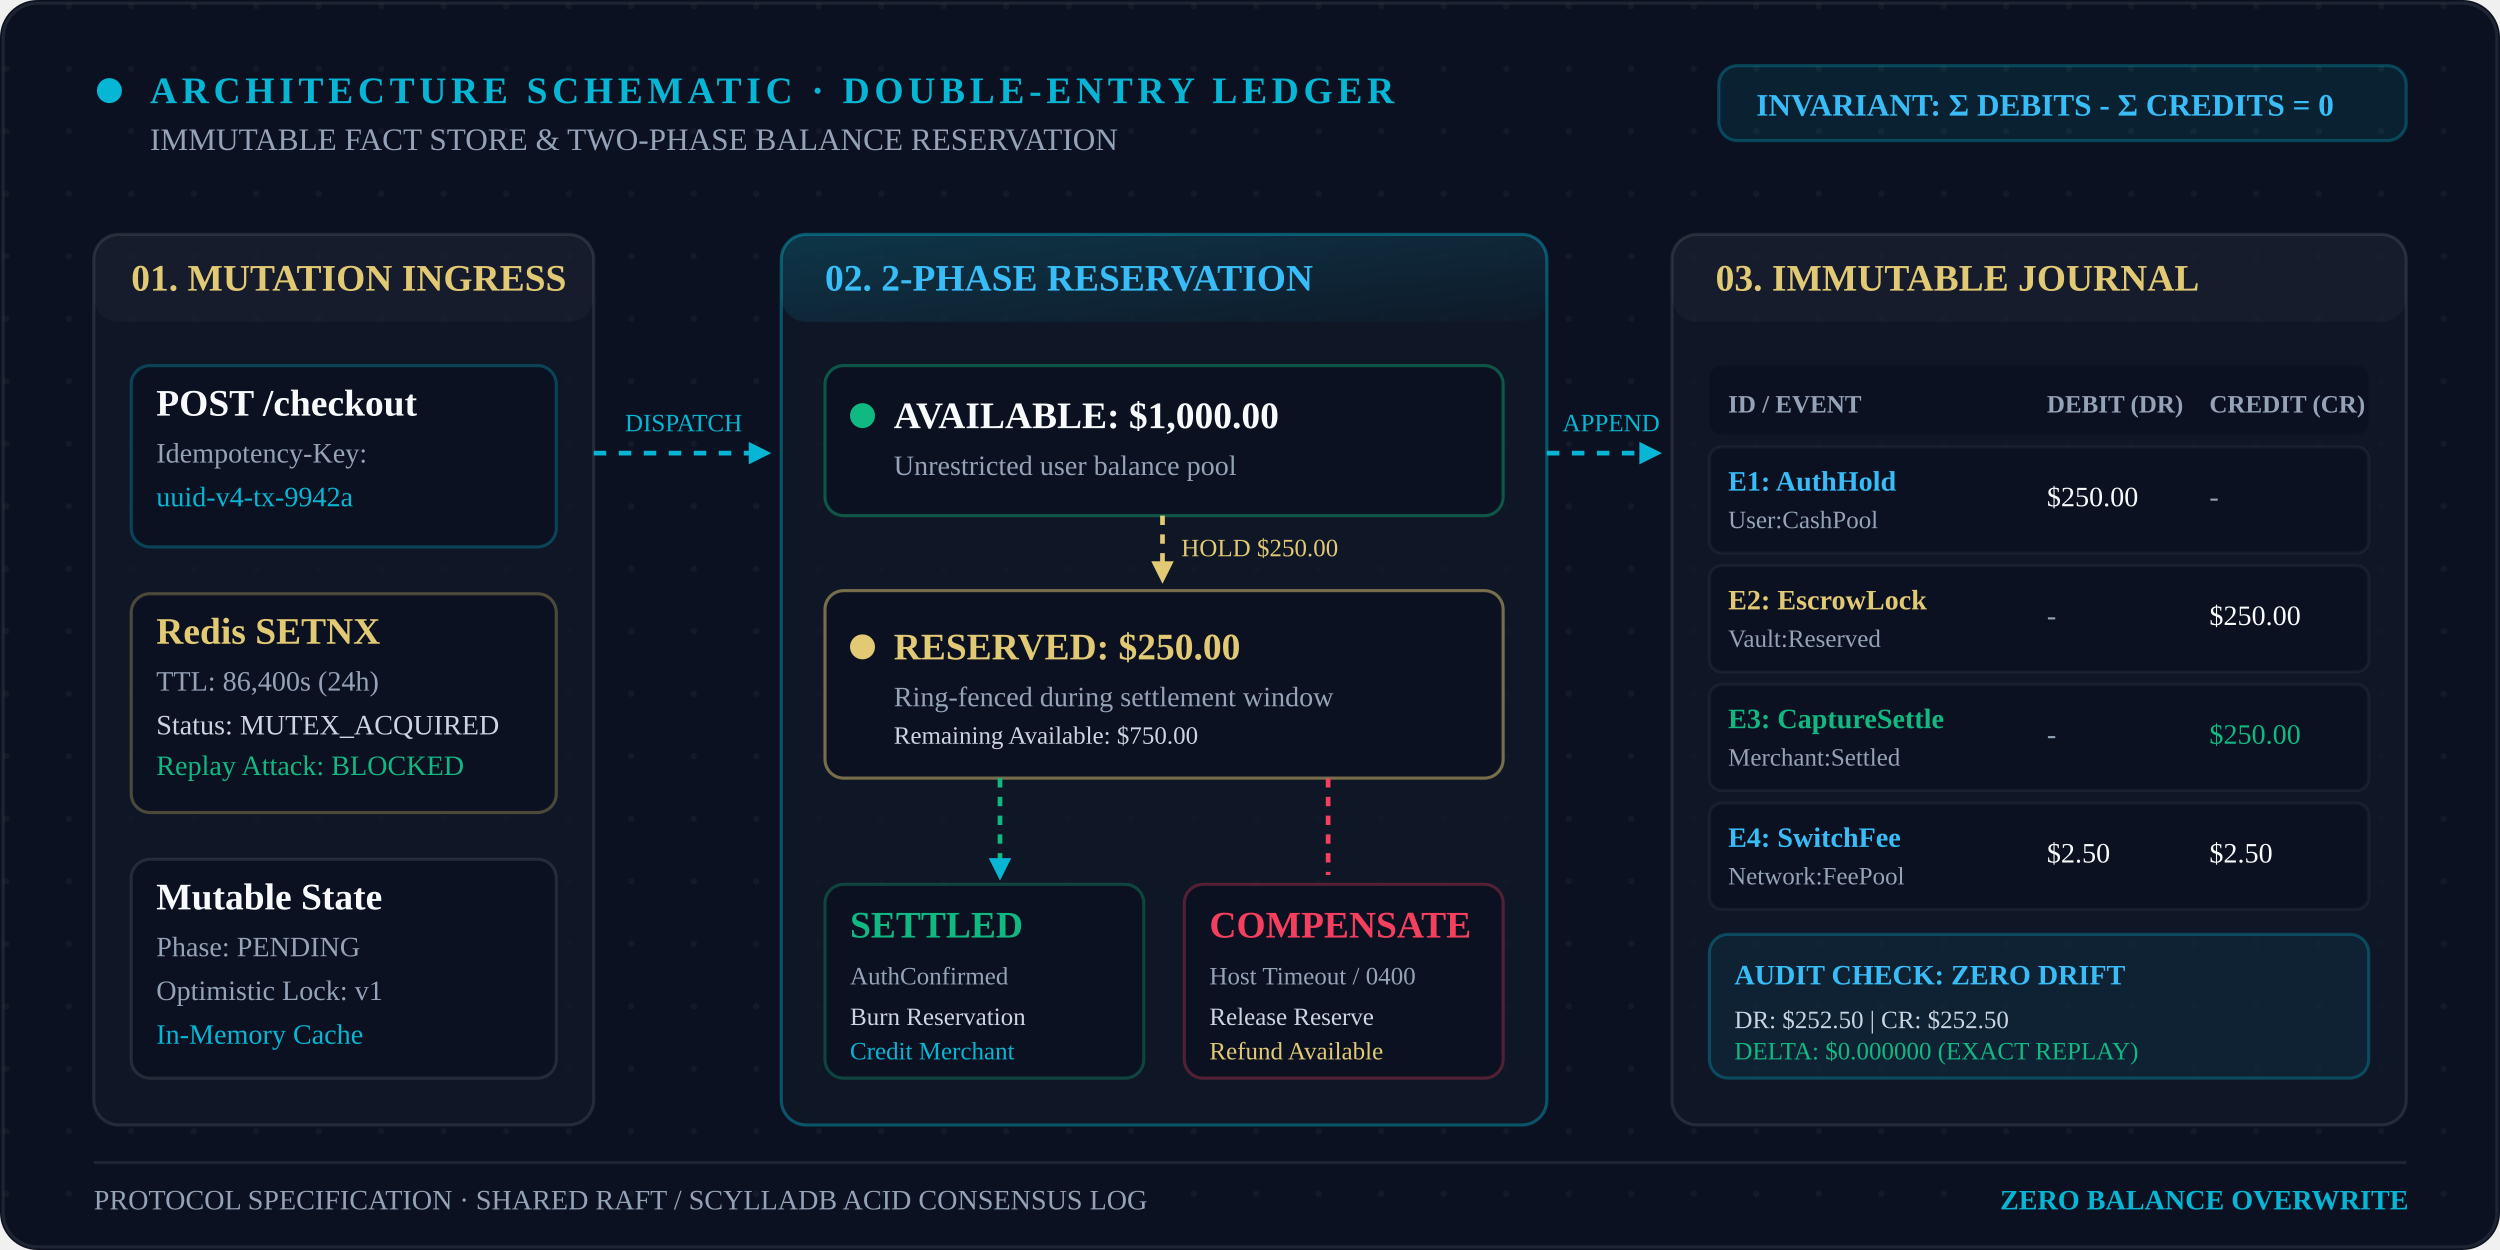
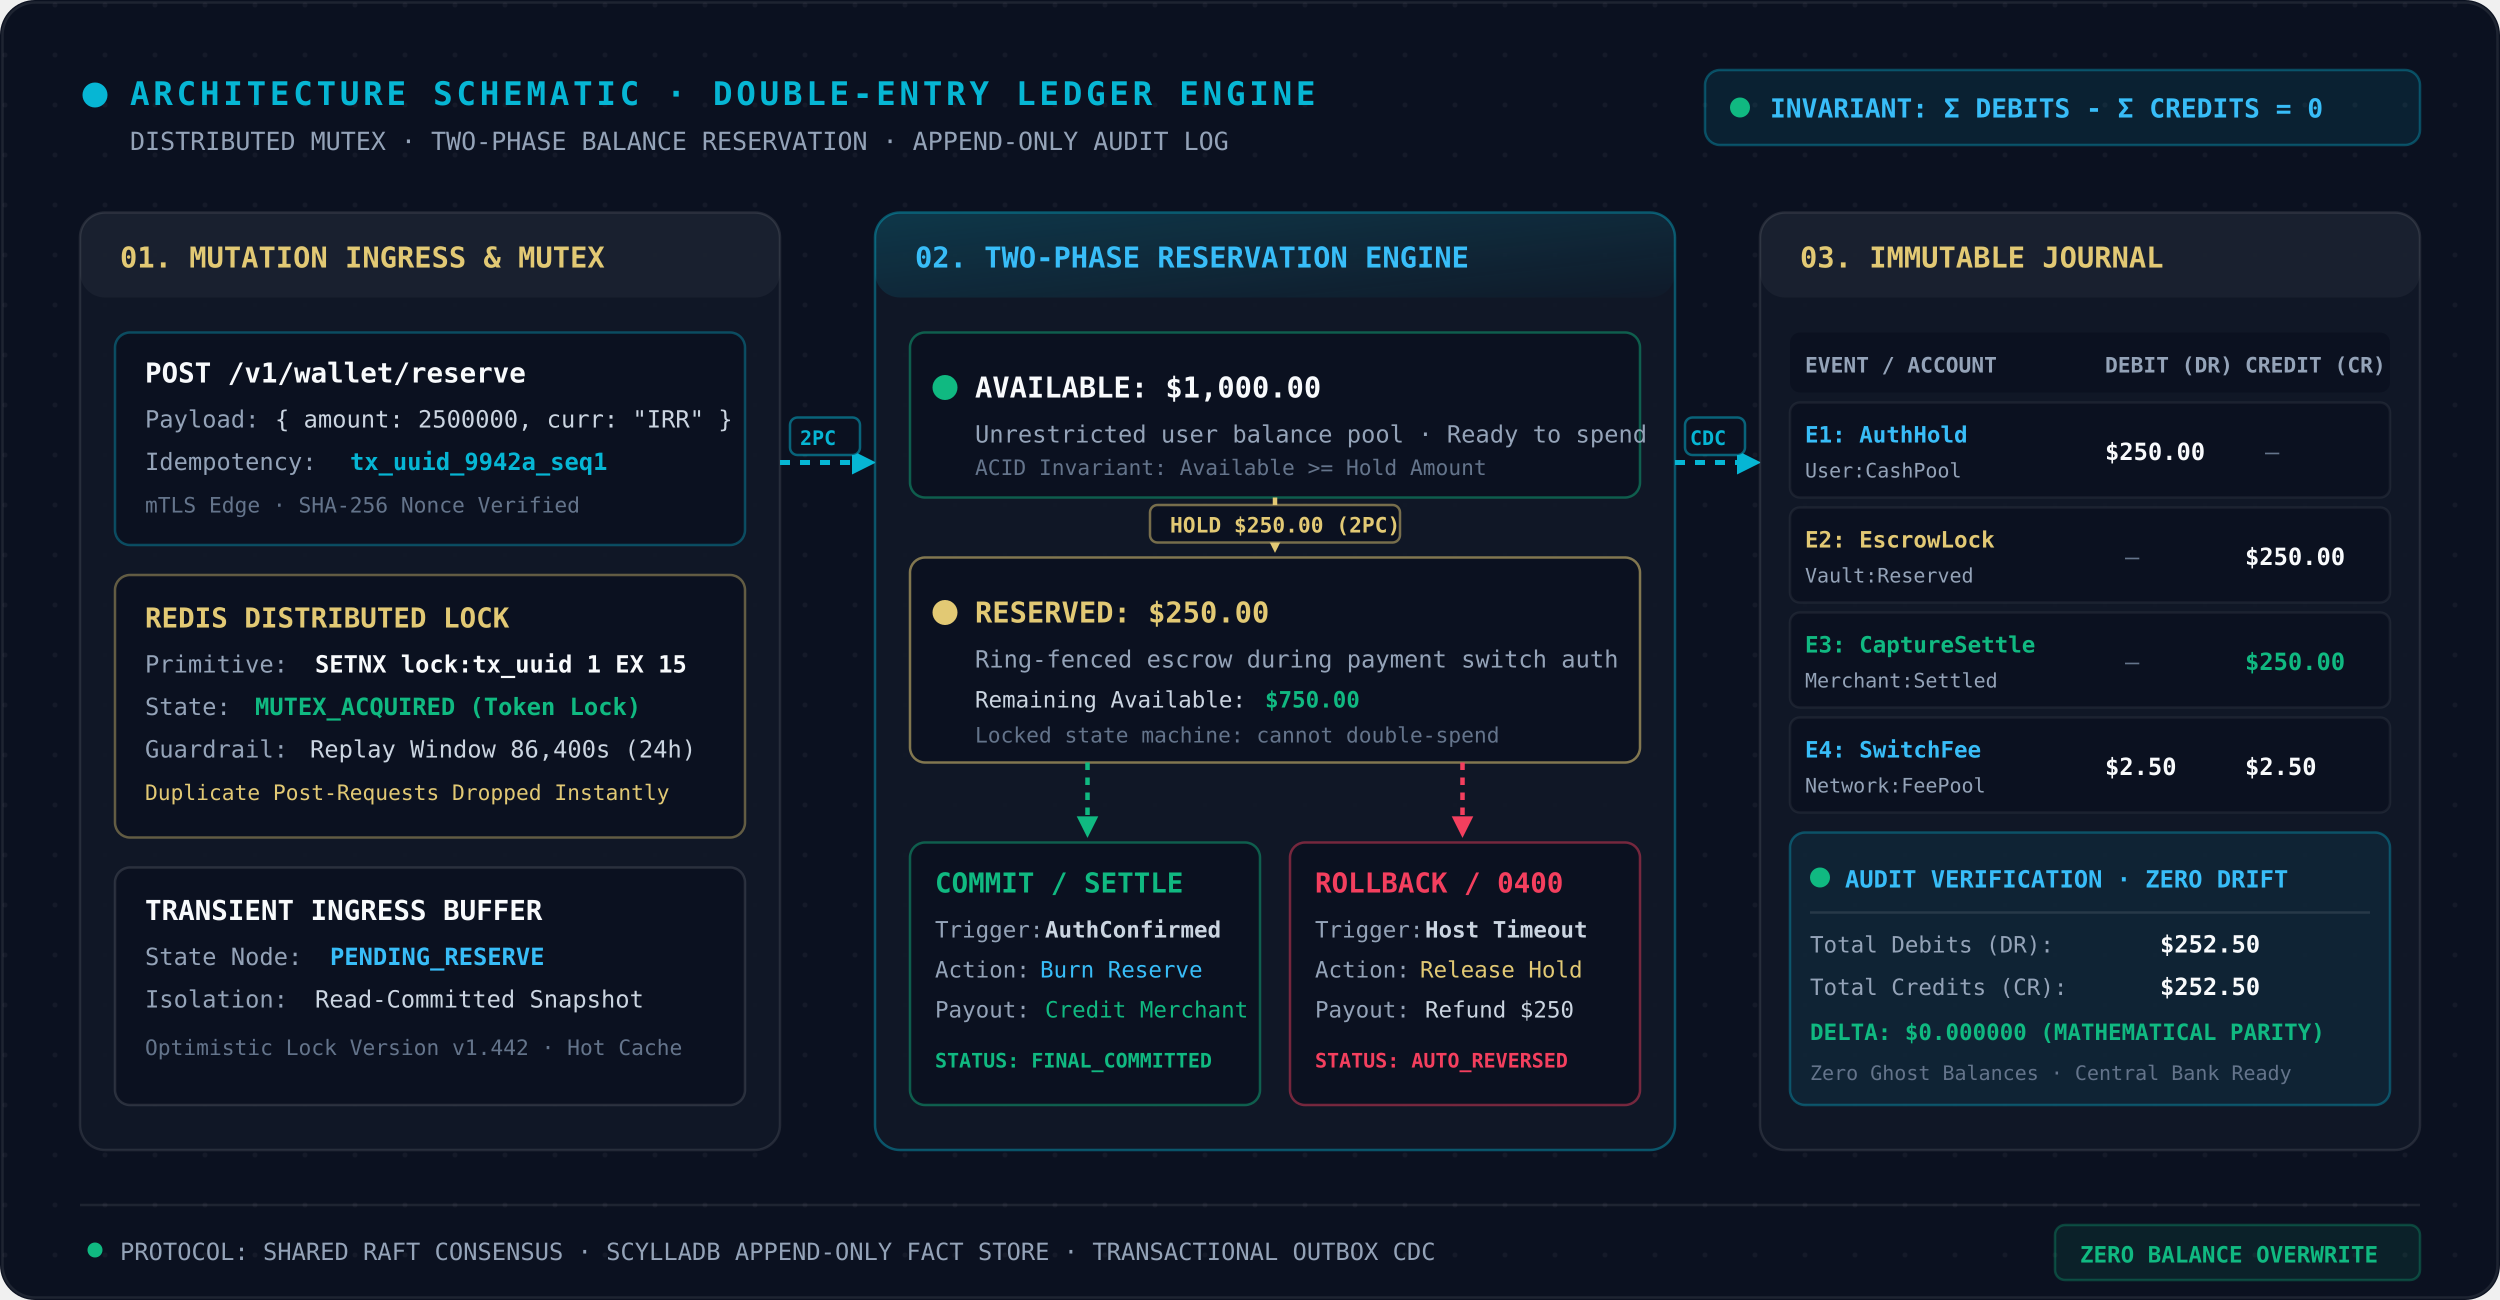
- <svg xmlns="http://www.w3.org/2000/svg" viewBox="0 0 800 400" width="100%" height="auto" class="w-full h-auto font-mono text-[11px]" dir="ltr">
+ <svg xmlns="http://www.w3.org/2000/svg" xmlns:html="http://www.w3.org/1999/xhtml" viewBox="0 0 1000 520" width="100%" height="auto" class="w-full h-auto" dir="ltr" shape-rendering="geometricPrecision" text-rendering="geometricPrecision">
  <defs>
-     <linearGradient id="ledger-cyan-grad" x1="0%" y1="0%" x2="100%" y2="100%">
+     <linearGradient id="led-cyan-grad" x1="0%" y1="0%" x2="100%" y2="100%">
      <stop offset="0%" stop-color="#06b6d4" stop-opacity="0.2" />
      <stop offset="100%" stop-color="#06b6d4" stop-opacity="0.02" />
    </linearGradient>
-     <linearGradient id="ledger-gold-grad" x1="0%" y1="0%" x2="100%" y2="100%">
+     <linearGradient id="led-gold-grad" x1="0%" y1="0%" x2="100%" y2="100%">
      <stop offset="0%" stop-color="#e2c974" stop-opacity="0.2" />
      <stop offset="100%" stop-color="#e2c974" stop-opacity="0.02" />
    </linearGradient>
-     <pattern id="grid-dots-ledger" width="20" height="20" patternUnits="userSpaceOnUse">
+     <linearGradient id="led-emerald-grad" x1="0%" y1="0%" x2="100%" y2="100%">
+       <stop offset="0%" stop-color="#10b981" stop-opacity="0.2" />
+       <stop offset="100%" stop-color="#10b981" stop-opacity="0.02" />
+     </linearGradient>
+     <pattern id="grid-dots-led-1000" width="20" height="20" patternUnits="userSpaceOnUse">
      <circle cx="2" cy="2" r="1" fill="#ffffff" fill-opacity="0.04" />
    </pattern>
-     <marker id="arrow-cyan-led" viewBox="0 0 10 10" refX="6" refY="5" markerWidth="6" markerHeight="6" orient="auto-start-reverse">
+     <marker id="arr-cyan" viewBox="0 0 10 10" refX="6" refY="5" markerWidth="6" markerHeight="6" orient="auto-start-reverse">
      <path d="M 0 1 L 8 5 L 0 9 z" fill="#06b6d4" />
    </marker>
-     <marker id="arrow-gold-led" viewBox="0 0 10 10" refX="6" refY="5" markerWidth="6" markerHeight="6" orient="auto-start-reverse">
+     <marker id="arr-gold" viewBox="0 0 10 10" refX="6" refY="5" markerWidth="6" markerHeight="6" orient="auto-start-reverse">
      <path d="M 0 1 L 8 5 L 0 9 z" fill="#e2c974" />
    </marker>
+     <marker id="arr-emerald" viewBox="0 0 10 10" refX="6" refY="5" markerWidth="6" markerHeight="6" orient="auto-start-reverse">
+       <path d="M 0 1 L 8 5 L 0 9 z" fill="#10b981" />
+     </marker>
+     <marker id="arr-rose" viewBox="0 0 10 10" refX="6" refY="5" markerWidth="6" markerHeight="6" orient="auto-start-reverse">
+       <path d="M 0 1 L 8 5 L 0 9 z" fill="#f43f5e" />
+     </marker>
  </defs>
-   <rect width="800" height="400" fill="#0b1120" rx="12" />
-   <rect width="800" height="400" fill="url(#grid-dots-ledger)" rx="12" />
-   <rect width="798" height="398" x="1" y="1" fill="none" stroke="#ffffff" stroke-opacity="0.08" rx="11" />
-   <g transform="translate(30, 24)">
-     <circle cx="5" cy="5" r="4" fill="#06b6d4" />
-     <text x="18" y="9" fill="#06b6d4" font-weight="700" letter-spacing="1.5">ARCHITECTURE SCHEMATIC · DOUBLE-ENTRY LEDGER</text>
-     <text x="18" y="24" fill="#94a3b8" font-size="10">IMMUTABLE FACT STORE &amp; TWO-PHASE BALANCE RESERVATION</text>
-     <rect x="520" y="-3" width="220" height="24" rx="6" fill="#06b6d4" fill-opacity="0.1" stroke="#06b6d4" stroke-opacity="0.3" />
-     <text x="532" y="13" fill="#38bdf8" font-size="10" font-weight="600">INVARIANT: Σ DEBITS - Σ CREDITS = 0</text>
+   <style>
+     text {
+       font-family: 'IBM Plex Mono', ui-monospace, SFMono-Regular, Menlo, Monaco, Consolas, monospace;
+     }
+   </style>
+   <rect width="1000" height="520" fill="#0b1120" rx="14" />
+   <rect width="1000" height="520" fill="url(#grid-dots-led-1000)" rx="14" />
+   <rect width="998" height="518" x="1" y="1" fill="none" stroke="#ffffff" stroke-opacity="0.08" rx="13" />
+   <g transform="translate(32, 28)">
+     <circle cx="6" cy="10" r="5" fill="#06b6d4" />
+     <text x="20" y="14" fill="#06b6d4" font-size="13" font-weight="700" letter-spacing="1.5">ARCHITECTURE SCHEMATIC · DOUBLE-ENTRY LEDGER ENGINE</text>
+     <text x="20" y="32" fill="#94a3b8" font-size="10">DISTRIBUTED MUTEX · TWO-PHASE BALANCE RESERVATION · APPEND-ONLY AUDIT LOG</text>
+     <rect x="650" y="0" width="286" height="30" rx="6" fill="#06b6d4" fill-opacity="0.1" stroke="#06b6d4" stroke-opacity="0.35" />
+     <circle cx="664" cy="15" r="4" fill="#10b981" />
+     <text x="676" y="19" fill="#38bdf8" font-size="10.5" font-weight="700">INVARIANT: Σ DEBITS - Σ CREDITS = 0</text>
  </g>
-   <g transform="translate(30, 75)">
-     <rect width="160" height="285" rx="8" fill="#111827" fill-opacity="0.8" stroke="#ffffff" stroke-opacity="0.1" />
-     <rect width="160" height="28" rx="8" fill="#ffffff" fill-opacity="0.03" />
-     <text x="12" y="18" fill="#e2c974" font-weight="700">01. MUTATION INGRESS</text>
-     <rect x="12" y="42" width="136" height="58" rx="6" fill="#0b1120" stroke="#06b6d4" stroke-opacity="0.3" />
-     <text x="20" y="58" fill="#f8fafc" font-weight="600">POST /checkout</text>
-     <text x="20" y="73" fill="#94a3b8" font-size="9">Idempotency-Key:</text>
-     <text x="20" y="87" fill="#06b6d4" font-size="9">uuid-v4-tx-9942a</text>
-     <rect x="12" y="115" width="136" height="70" rx="6" fill="#0b1120" stroke="#e2c974" stroke-opacity="0.3" />
-     <text x="20" y="131" fill="#e2c974" font-weight="600">Redis SETNX</text>
-     <text x="20" y="146" fill="#94a3b8" font-size="9">TTL: 86,400s (24h)</text>
-     <text x="20" y="160" fill="#cbd5e1" font-size="9">Status: MUTEX_ACQUIRED</text>
-     <text x="20" y="173" fill="#10b981" font-size="9">Replay Attack: BLOCKED</text>
-     <rect x="12" y="200" width="136" height="70" rx="6" fill="#0b1120" stroke="#ffffff" stroke-opacity="0.1" />
-     <text x="20" y="216" fill="#f8fafc" font-weight="600">Mutable State</text>
-     <text x="20" y="231" fill="#94a3b8" font-size="9">Phase: PENDING</text>
-     <text x="20" y="245" fill="#94a3b8" font-size="9">Optimistic Lock: v1</text>
-     <text x="20" y="259" fill="#06b6d4" font-size="9">In-Memory Cache</text>
+   <g transform="translate(32, 85)">
+     <rect width="280" height="375" rx="10" fill="#111827" fill-opacity="0.85" stroke="#ffffff" stroke-opacity="0.1" />
+     <rect width="280" height="34" rx="10" fill="#ffffff" fill-opacity="0.04" />
+     <text x="16" y="22" fill="#e2c974" font-size="11.5" font-weight="700">01. MUTATION INGRESS &amp; MUTEX</text>
+     <rect x="14" y="48" width="252" height="85" rx="6" fill="#0b1120" stroke="#06b6d4" stroke-opacity="0.35" />
+     <html:div />
+     <text x="26" y="68" fill="#f8fafc" font-size="11" font-weight="700">POST /v1/wallet/reserve</text>
+     <text x="26" y="86" fill="#94a3b8" font-size="9.5">Payload:</text>
+     <text x="78" y="86" fill="#cbd5e1" font-size="9.5">{ amount: 2500000, curr: "IRR" }</text>
+     <text x="26" y="103" fill="#94a3b8" font-size="9.5">Idempotency:</text>
+     <text x="108" y="103" fill="#06b6d4" font-size="9.5" font-weight="600">tx_uuid_9942a_seq1</text>
+     <text x="26" y="120" fill="#64748b" font-size="8.5">mTLS Edge · SHA-256 Nonce Verified</text>
+     <rect x="14" y="145" width="252" height="105" rx="6" fill="#0b1120" stroke="#e2c974" stroke-opacity="0.4" />
+     <text x="26" y="166" fill="#e2c974" font-size="11" font-weight="700">REDIS DISTRIBUTED LOCK</text>
+     <text x="26" y="184" fill="#94a3b8" font-size="9.5">Primitive:</text>
+     <text x="94" y="184" fill="#f8fafc" font-size="9.5" font-weight="600">SETNX lock:tx_uuid 1 EX 15</text>
+     <text x="26" y="201" fill="#94a3b8" font-size="9.5">State:</text>
+     <text x="70" y="201" fill="#10b981" font-size="9.5" font-weight="700">MUTEX_ACQUIRED (Token Lock)</text>
+     <text x="26" y="218" fill="#94a3b8" font-size="9.5">Guardrail:</text>
+     <text x="92" y="218" fill="#cbd5e1" font-size="9.5">Replay Window 86,400s (24h)</text>
+     <text x="26" y="235" fill="#e2c974" font-size="8.5">Duplicate Post-Requests Dropped Instantly</text>
+     <rect x="14" y="262" width="252" height="95" rx="6" fill="#0b1120" stroke="#ffffff" stroke-opacity="0.12" />
+     <text x="26" y="283" fill="#f8fafc" font-size="11" font-weight="600">TRANSIENT INGRESS BUFFER</text>
+     <text x="26" y="301" fill="#94a3b8" font-size="9.5">State Node:</text>
+     <text x="100" y="301" fill="#38bdf8" font-size="9.5" font-weight="600">PENDING_RESERVE</text>
+     <text x="26" y="318" fill="#94a3b8" font-size="9.5">Isolation:</text>
+     <text x="94" y="318" fill="#cbd5e1" font-size="9.5">Read-Committed Snapshot</text>
+     <text x="26" y="337" fill="#64748b" font-size="8.5">Optimistic Lock Version v1.442 · Hot Cache</text>
  </g>
-   <path d="M 190 145 L 245 145" fill="none" stroke="#06b6d4" stroke-width="1.5" stroke-dasharray="4 4" marker-end="url(#arrow-cyan-led)" />
-   <text x="200" y="138" fill="#06b6d4" font-size="8">DISPATCH</text>
-   <g transform="translate(250, 75)">
-     <rect width="245" height="285" rx="8" fill="#111827" fill-opacity="0.8" stroke="#06b6d4" stroke-opacity="0.4" />
-     <rect width="245" height="28" rx="8" fill="url(#ledger-cyan-grad)" />
-     <text x="14" y="18" fill="#38bdf8" font-weight="700">02. 2-PHASE RESERVATION</text>
-     <rect x="14" y="42" width="217" height="48" rx="6" fill="#0b1120" stroke="#10b981" stroke-opacity="0.4" />
-     <circle cx="26" cy="58" r="4" fill="#10b981" />
-     <text x="36" y="62" fill="#f8fafc" font-weight="600">AVAILABLE: $1,000.00</text>
-     <text x="36" y="77" fill="#94a3b8" font-size="9">Unrestricted user balance pool</text>
-     <path d="M 122 90 L 122 110" fill="none" stroke="#e2c974" stroke-width="1.5" stroke-dasharray="3 3" marker-end="url(#arrow-gold-led)" />
-     <text x="128" y="103" fill="#e2c974" font-size="8">HOLD $250.00</text>
-     <rect x="14" y="114" width="217" height="60" rx="6" fill="#0b1120" stroke="#e2c974" stroke-opacity="0.5" />
-     <circle cx="26" cy="132" r="4" fill="#e2c974" />
-     <text x="36" y="136" fill="#e2c974" font-weight="600">RESERVED: $250.00</text>
-     <text x="36" y="151" fill="#94a3b8" font-size="9">Ring-fenced during settlement window</text>
-     <text x="36" y="163" fill="#cbd5e1" font-size="8">Remaining Available: $750.00</text>
-     <path d="M 70 174 L 70 205" fill="none" stroke="#10b981" stroke-width="1.5" stroke-dasharray="3 3" marker-end="url(#arrow-cyan-led)" />
-     <path d="M 175 174 L 175 205" fill="none" stroke="#f43f5e" stroke-width="1.5" stroke-dasharray="3 3" />
-     <rect x="14" y="208" width="102" height="62" rx="6" fill="#0b1120" stroke="#10b981" stroke-opacity="0.3" />
-     <text x="22" y="225" fill="#10b981" font-weight="700">SETTLED</text>
-     <text x="22" y="240" fill="#94a3b8" font-size="8">AuthConfirmed</text>
-     <text x="22" y="253" fill="#cbd5e1" font-size="8">Burn Reservation</text>
-     <text x="22" y="264" fill="#06b6d4" font-size="8">Credit Merchant</text>
-     <rect x="129" y="208" width="102" height="62" rx="6" fill="#0b1120" stroke="#f43f5e" stroke-opacity="0.3" />
-     <text x="137" y="225" fill="#f43f5e" font-weight="700">COMPENSATE</text>
-     <text x="137" y="240" fill="#94a3b8" font-size="8">Host Timeout / 0400</text>
-     <text x="137" y="253" fill="#cbd5e1" font-size="8">Release Reserve</text>
-     <text x="137" y="264" fill="#e2c974" font-size="8">Refund Available</text>
+   <path d="M 312 185 L 348 185" fill="none" stroke="#06b6d4" stroke-width="2" stroke-dasharray="4 4" marker-end="url(#arr-cyan)" />
+   <rect x="316" y="167" width="28" height="15" rx="3" fill="#0b1120" stroke="#06b6d4" stroke-opacity="0.5" />
+   <text x="320" y="178" fill="#06b6d4" font-size="8" font-weight="700">2PC</text>
+   <g transform="translate(350, 85)">
+     <rect width="320" height="375" rx="10" fill="#111827" fill-opacity="0.85" stroke="#06b6d4" stroke-opacity="0.4" />
+     <rect width="320" height="34" rx="10" fill="url(#led-cyan-grad)" />
+     <text x="16" y="22" fill="#38bdf8" font-size="11.5" font-weight="700">02. TWO-PHASE RESERVATION ENGINE</text>
+     <rect x="14" y="48" width="292" height="66" rx="6" fill="#0b1120" stroke="#10b981" stroke-opacity="0.45" />
+     <circle cx="28" cy="70" r="5" fill="#10b981" />
+     <text x="40" y="74" fill="#f8fafc" font-size="11.5" font-weight="700">AVAILABLE: $1,000.00</text>
+     <text x="40" y="92" fill="#94a3b8" font-size="9.5">Unrestricted user balance pool · Ready to spend</text>
+     <text x="40" y="105" fill="#64748b" font-size="8.5">ACID Invariant: Available &gt;= Hold Amount</text>
+     <path d="M 160 114 L 160 134" fill="none" stroke="#e2c974" stroke-width="1.8" stroke-dasharray="3 3" marker-end="url(#arr-gold)" />
+     <rect x="110" y="117" width="100" height="15" rx="3" fill="#0b1120" stroke="#e2c974" stroke-opacity="0.5" />
+     <text x="118" y="128" fill="#e2c974" font-size="8.5" font-weight="700">HOLD $250.00 (2PC)</text>
+     <rect x="14" y="138" width="292" height="82" rx="6" fill="#0b1120" stroke="#e2c974" stroke-opacity="0.55" />
+     <circle cx="28" cy="160" r="5" fill="#e2c974" />
+     <text x="40" y="164" fill="#e2c974" font-size="11.5" font-weight="700">RESERVED: $250.00</text>
+     <text x="40" y="182" fill="#94a3b8" font-size="9.5">Ring-fenced escrow during payment switch auth</text>
+     <text x="40" y="198" fill="#cbd5e1" font-size="9">Remaining Available: </text>
+     <text x="156" y="198" fill="#10b981" font-size="9" font-weight="700">$750.00</text>
+     <text x="40" y="212" fill="#64748b" font-size="8.5">Locked state machine: cannot double-spend</text>
+     <path d="M 85 220 L 85 248" fill="none" stroke="#10b981" stroke-width="1.8" stroke-dasharray="3 3" marker-end="url(#arr-emerald)" />
+     <path d="M 235 220 L 235 248" fill="none" stroke="#f43f5e" stroke-width="1.8" stroke-dasharray="3 3" marker-end="url(#arr-rose)" />
+     <rect x="14" y="252" width="140" height="105" rx="6" fill="#0b1120" stroke="#10b981" stroke-opacity="0.45" />
+     <text x="24" y="272" fill="#10b981" font-size="11" font-weight="700">COMMIT / SETTLE</text>
+     <text x="24" y="290" fill="#94a3b8" font-size="9">Trigger: </text>
+     <text x="68" y="290" fill="#cbd5e1" font-size="9" font-weight="600">AuthConfirmed</text>
+     <text x="24" y="306" fill="#94a3b8" font-size="9">Action: </text>
+     <text x="66" y="306" fill="#38bdf8" font-size="9">Burn Reserve</text>
+     <text x="24" y="322" fill="#94a3b8" font-size="9">Payout: </text>
+     <text x="68" y="322" fill="#10b981" font-size="9">Credit Merchant</text>
+     <text x="24" y="342" fill="#10b981" font-size="8" font-weight="700">STATUS: FINAL_COMMITTED</text>
+     <rect x="166" y="252" width="140" height="105" rx="6" fill="#0b1120" stroke="#f43f5e" stroke-opacity="0.45" />
+     <text x="176" y="272" fill="#f43f5e" font-size="11" font-weight="700">ROLLBACK / 0400</text>
+     <text x="176" y="290" fill="#94a3b8" font-size="9">Trigger: </text>
+     <text x="220" y="290" fill="#cbd5e1" font-size="9" font-weight="600">Host Timeout</text>
+     <text x="176" y="306" fill="#94a3b8" font-size="9">Action: </text>
+     <text x="218" y="306" fill="#e2c974" font-size="9">Release Hold</text>
+     <text x="176" y="322" fill="#94a3b8" font-size="9">Payout: </text>
+     <text x="220" y="322" fill="#cbd5e1" font-size="9">Refund $250</text>
+     <text x="176" y="342" fill="#f43f5e" font-size="8" font-weight="700">STATUS: AUTO_REVERSED</text>
  </g>
-   <path d="M 495 145 L 530 145" fill="none" stroke="#06b6d4" stroke-width="1.5" stroke-dasharray="4 4" marker-end="url(#arrow-cyan-led)" />
-   <text x="500" y="138" fill="#06b6d4" font-size="8">APPEND</text>
-   <g transform="translate(535, 75)">
-     <rect width="235" height="285" rx="8" fill="#111827" fill-opacity="0.8" stroke="#ffffff" stroke-opacity="0.1" />
-     <rect width="235" height="28" rx="8" fill="#ffffff" fill-opacity="0.03" />
-     <text x="14" y="18" fill="#e2c974" font-weight="700">03. IMMUTABLE JOURNAL</text>
-     <rect x="12" y="42" width="211" height="22" rx="4" fill="#0b1120" />
-     <text x="18" y="57" fill="#94a3b8" font-size="8" font-weight="600">ID / EVENT</text>
-     <text x="120" y="57" fill="#94a3b8" font-size="8" font-weight="600">DEBIT (DR)</text>
-     <text x="172" y="57" fill="#94a3b8" font-size="8" font-weight="600">CREDIT (CR)</text>
-     <rect x="12" y="68" width="211" height="34" rx="4" fill="#0b1120" stroke="#ffffff" stroke-opacity="0.05" />
-     <text x="18" y="82" fill="#38bdf8" font-size="9" font-weight="600">E1: AuthHold</text>
-     <text x="18" y="94" fill="#94a3b8" font-size="8">User:CashPool</text>
-     <text x="120" y="87" fill="#f8fafc" font-size="9">$250.00</text>
-     <text x="172" y="87" fill="#94a3b8" font-size="9">-</text>
-     <rect x="12" y="106" width="211" height="34" rx="4" fill="#0b1120" stroke="#ffffff" stroke-opacity="0.05" />
-     <text x="18" y="120" fill="#e2c974" font-size="9" font-weight="600">E2: EscrowLock</text>
-     <text x="18" y="132" fill="#94a3b8" font-size="8">Vault:Reserved</text>
-     <text x="120" y="125" fill="#94a3b8" font-size="9">-</text>
-     <text x="172" y="125" fill="#f8fafc" font-size="9">$250.00</text>
-     <rect x="12" y="144" width="211" height="34" rx="4" fill="#0b1120" stroke="#ffffff" stroke-opacity="0.05" />
-     <text x="18" y="158" fill="#10b981" font-size="9" font-weight="600">E3: CaptureSettle</text>
-     <text x="18" y="170" fill="#94a3b8" font-size="8">Merchant:Settled</text>
-     <text x="120" y="163" fill="#94a3b8" font-size="9">-</text>
-     <text x="172" y="163" fill="#10b981" font-size="9">$250.00</text>
-     <rect x="12" y="182" width="211" height="34" rx="4" fill="#0b1120" stroke="#ffffff" stroke-opacity="0.05" />
-     <text x="18" y="196" fill="#38bdf8" font-size="9" font-weight="600">E4: SwitchFee</text>
-     <text x="18" y="208" fill="#94a3b8" font-size="8">Network:FeePool</text>
-     <text x="120" y="201" fill="#f8fafc" font-size="9">$2.50</text>
-     <text x="172" y="201" fill="#f8fafc" font-size="9">$2.50</text>
-     <rect x="12" y="224" width="211" height="46" rx="6" fill="#06b6d4" fill-opacity="0.08" stroke="#06b6d4" stroke-opacity="0.3" />
-     <text x="20" y="240" fill="#38bdf8" font-weight="700" font-size="9">AUDIT CHECK: ZERO DRIFT</text>
-     <text x="20" y="254" fill="#cbd5e1" font-size="8">DR: $252.50  |  CR: $252.50</text>
-     <text x="20" y="264" fill="#10b981" font-size="8">DELTA: $0.000000 (EXACT REPLAY)</text>
+   <path d="M 670 185 L 702 185" fill="none" stroke="#06b6d4" stroke-width="2" stroke-dasharray="4 4" marker-end="url(#arr-cyan)" />
+   <rect x="674" y="167" width="24" height="15" rx="3" fill="#0b1120" stroke="#06b6d4" stroke-opacity="0.5" />
+   <text x="676" y="178" fill="#06b6d4" font-size="8" font-weight="700">CDC</text>
+   <g transform="translate(704, 85)">
+     <rect width="264" height="375" rx="10" fill="#111827" fill-opacity="0.85" stroke="#ffffff" stroke-opacity="0.1" />
+     <rect width="264" height="34" rx="10" fill="#ffffff" fill-opacity="0.04" />
+     <text x="16" y="22" fill="#e2c974" font-size="11.5" font-weight="700">03. IMMUTABLE JOURNAL</text>
+     <rect x="12" y="48" width="240" height="24" rx="4" fill="#0b1120" />
+     <text x="18" y="64" fill="#94a3b8" font-size="8.5" font-weight="700">EVENT / ACCOUNT</text>
+     <text x="138" y="64" fill="#94a3b8" font-size="8.5" font-weight="700">DEBIT (DR)</text>
+     <text x="194" y="64" fill="#94a3b8" font-size="8.5" font-weight="700">CREDIT (CR)</text>
+     <rect x="12" y="76" width="240" height="38" rx="4" fill="#0b1120" stroke="#ffffff" stroke-opacity="0.06" />
+     <text x="18" y="92" fill="#38bdf8" font-size="9" font-weight="700">E1: AuthHold</text>
+     <text x="18" y="106" fill="#94a3b8" font-size="8">User:CashPool</text>
+     <text x="138" y="99" fill="#f8fafc" font-size="9.5" font-weight="600">$250.00</text>
+     <text x="202" y="99" fill="#64748b" font-size="9.5">—</text>
+     <rect x="12" y="118" width="240" height="38" rx="4" fill="#0b1120" stroke="#ffffff" stroke-opacity="0.06" />
+     <text x="18" y="134" fill="#e2c974" font-size="9" font-weight="700">E2: EscrowLock</text>
+     <text x="18" y="148" fill="#94a3b8" font-size="8">Vault:Reserved</text>
+     <text x="146" y="141" fill="#64748b" font-size="9.5">—</text>
+     <text x="194" y="141" fill="#f8fafc" font-size="9.5" font-weight="600">$250.00</text>
+     <rect x="12" y="160" width="240" height="38" rx="4" fill="#0b1120" stroke="#ffffff" stroke-opacity="0.06" />
+     <text x="18" y="176" fill="#10b981" font-size="9" font-weight="700">E3: CaptureSettle</text>
+     <text x="18" y="190" fill="#94a3b8" font-size="8">Merchant:Settled</text>
+     <text x="146" y="183" fill="#64748b" font-size="9.5">—</text>
+     <text x="194" y="183" fill="#10b981" font-size="9.5" font-weight="700">$250.00</text>
+     <rect x="12" y="202" width="240" height="38" rx="4" fill="#0b1120" stroke="#ffffff" stroke-opacity="0.06" />
+     <text x="18" y="218" fill="#38bdf8" font-size="9" font-weight="700">E4: SwitchFee</text>
+     <text x="18" y="232" fill="#94a3b8" font-size="8">Network:FeePool</text>
+     <text x="138" y="225" fill="#f8fafc" font-size="9.5" font-weight="600">$2.50</text>
+     <text x="194" y="225" fill="#f8fafc" font-size="9.5" font-weight="600">$2.50</text>
+     <rect x="12" y="248" width="240" height="109" rx="6" fill="#06b6d4" fill-opacity="0.08" stroke="#06b6d4" stroke-opacity="0.35" />
+     <circle cx="24" cy="266" r="4" fill="#10b981" />
+     <text x="34" y="270" fill="#38bdf8" font-size="9.5" font-weight="700">AUDIT VERIFICATION · ZERO DRIFT</text>
+     <line x1="20" y1="280" x2="244" y2="280" stroke="#ffffff" stroke-opacity="0.1" />
+     <text x="20" y="296" fill="#94a3b8" font-size="9">Total Debits (DR):</text>
+     <text x="160" y="296" fill="#f8fafc" font-size="9.5" font-weight="700">$252.50</text>
+     <text x="20" y="313" fill="#94a3b8" font-size="9">Total Credits (CR):</text>
+     <text x="160" y="313" fill="#f8fafc" font-size="9.5" font-weight="700">$252.50</text>
+     <text x="20" y="331" fill="#10b981" font-size="9" font-weight="700">DELTA: $0.000000 (MATHEMATICAL PARITY)</text>
+     <text x="20" y="347" fill="#64748b" font-size="8">Zero Ghost Balances · Central Bank Ready</text>
  </g>
-   <g transform="translate(30, 372)">
-     <line x1="0" y1="0" x2="740" y2="0" stroke="#ffffff" stroke-opacity="0.08" />
-     <text x="0" y="15" fill="#94a3b8" font-size="9">PROTOCOL SPECIFICATION · SHARED RAFT / SCYLLADB ACID CONSENSUS LOG</text>
-     <text x="610" y="15" fill="#06b6d4" font-size="9" font-weight="600">ZERO BALANCE OVERWRITE</text>
+   <g transform="translate(32, 482)">
+     <line x1="0" y1="0" x2="936" y2="0" stroke="#ffffff" stroke-opacity="0.08" />
+     <circle cx="6" cy="18" r="3" fill="#10b981" />
+     <text x="16" y="22" fill="#94a3b8" font-size="9.5">PROTOCOL: SHARED RAFT CONSENSUS · SCYLLADB APPEND-ONLY FACT STORE · TRANSACTIONAL OUTBOX CDC</text>
+     <rect x="790" y="8" width="146" height="22" rx="4" fill="#10b981" fill-opacity="0.1" stroke="#10b981" stroke-opacity="0.3" />
+     <text x="800" y="23" fill="#10b981" font-size="9" font-weight="700">ZERO BALANCE OVERWRITE</text>
  </g>
</svg>
